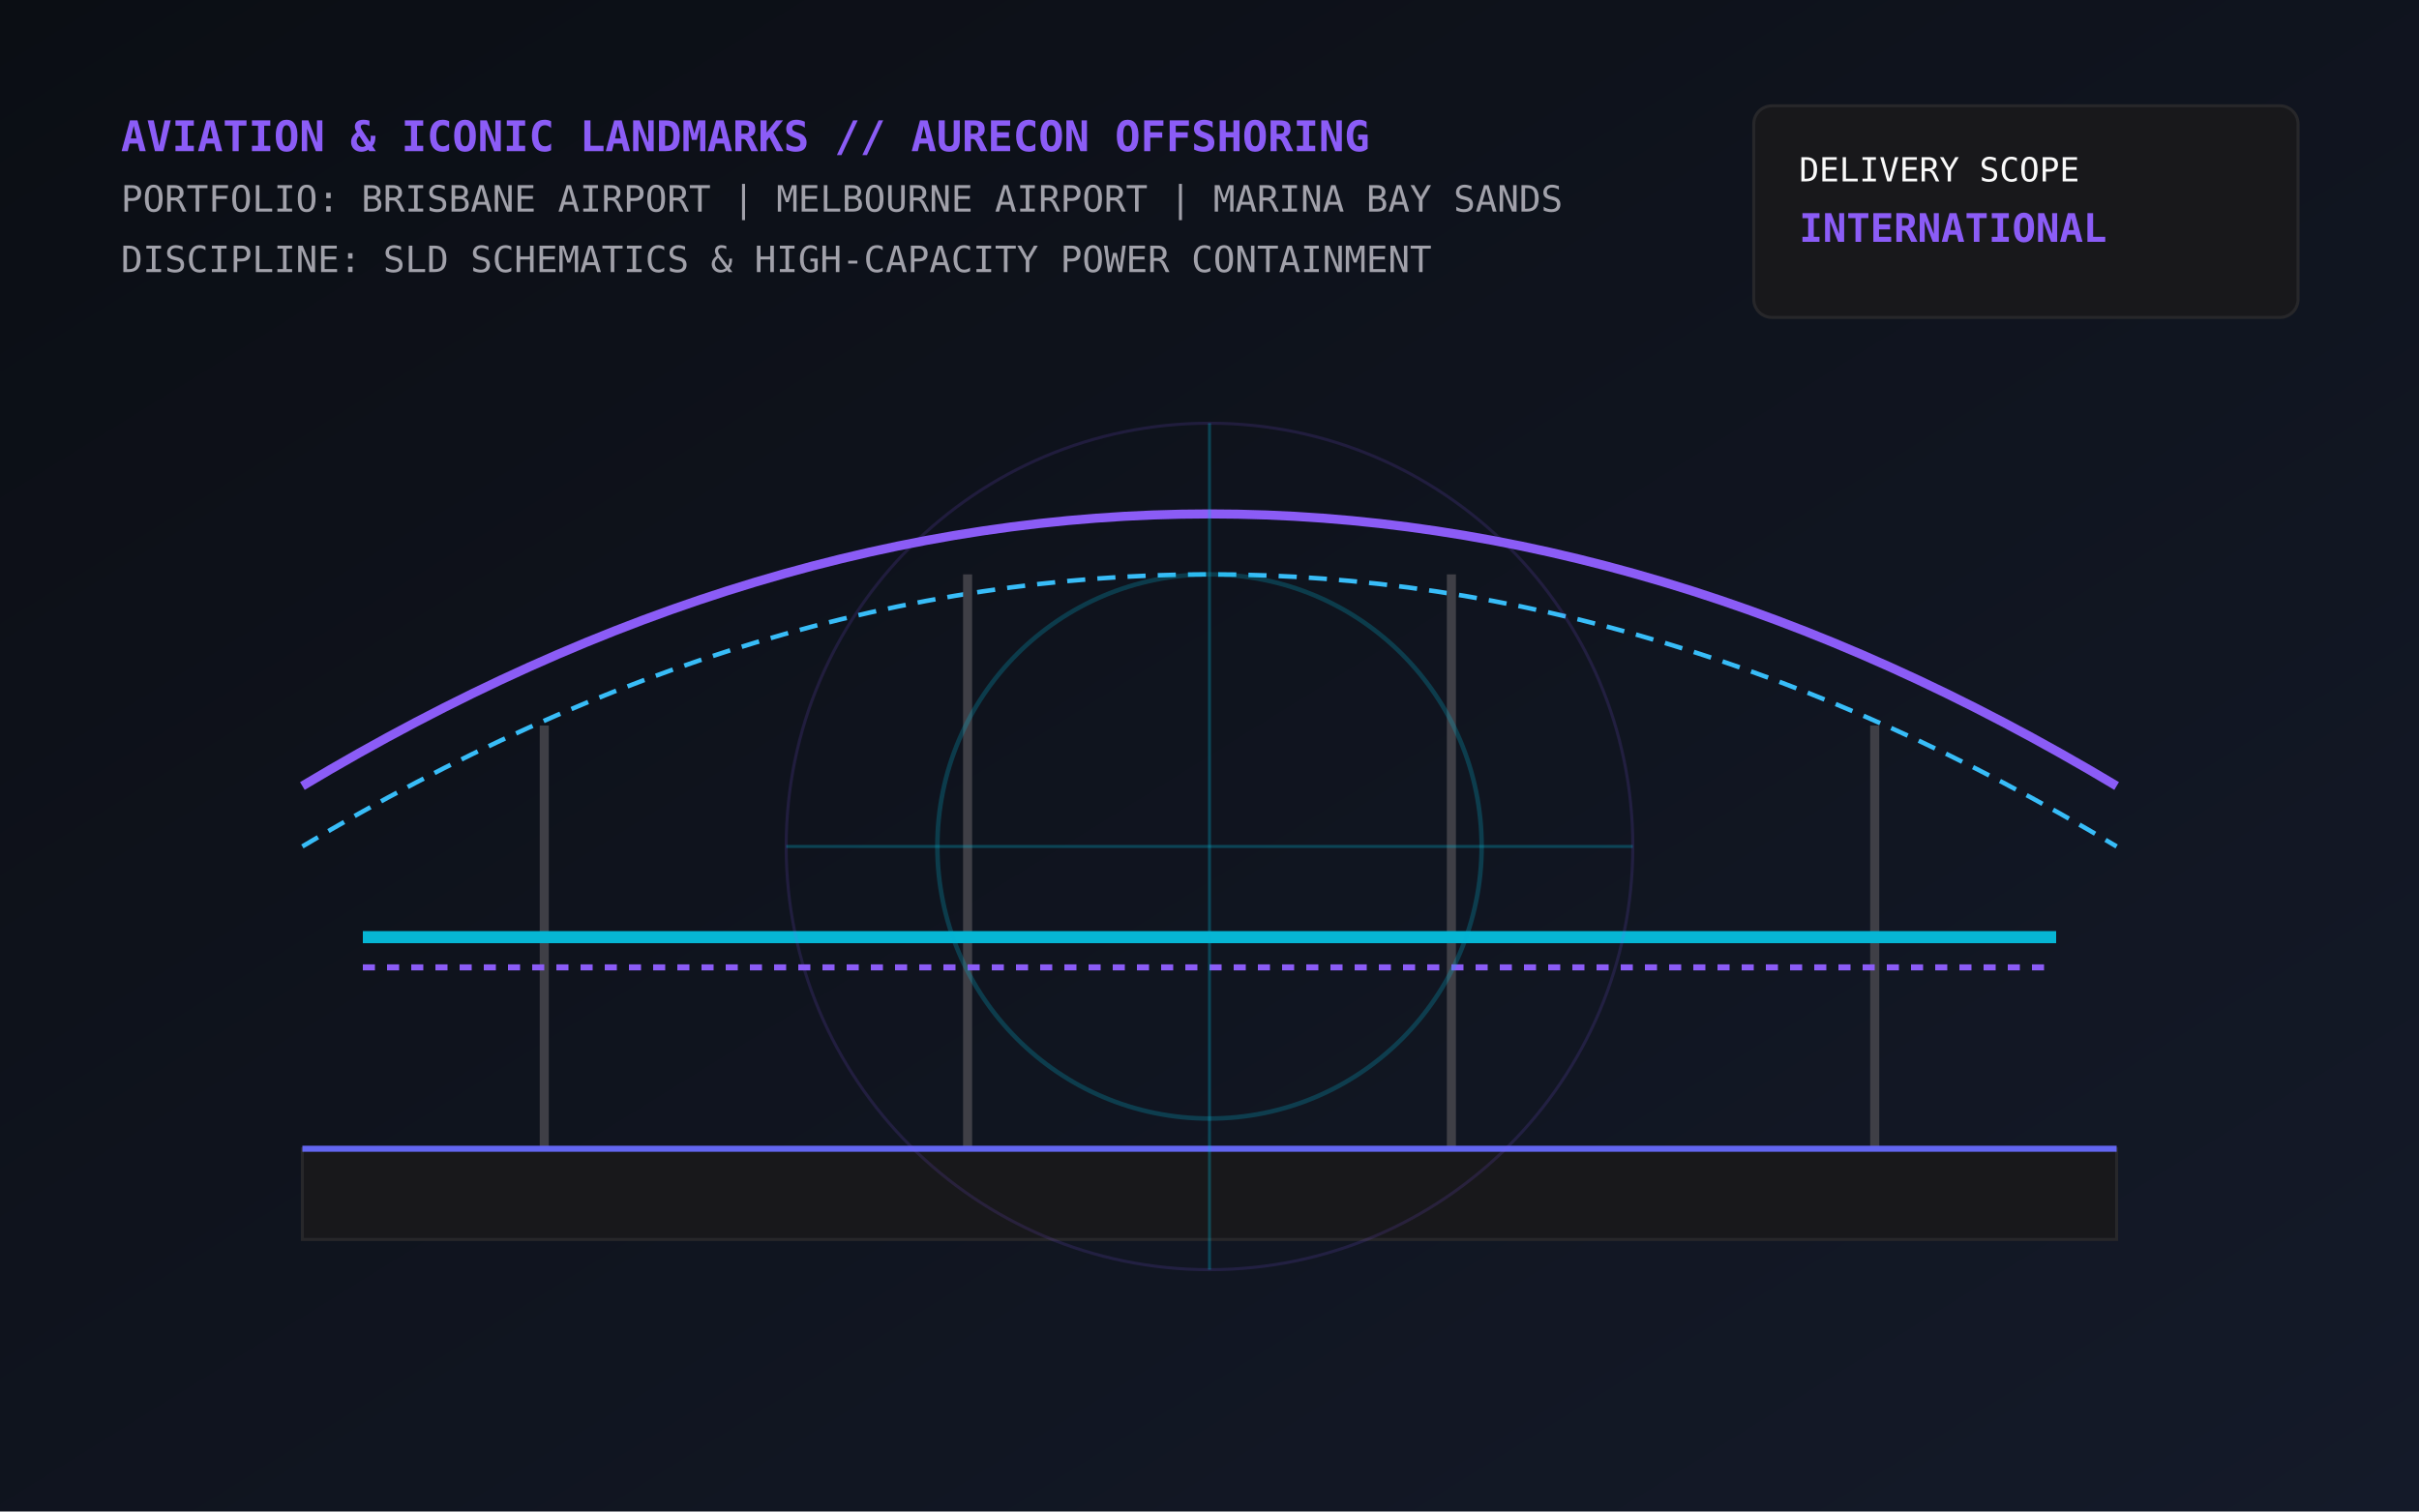
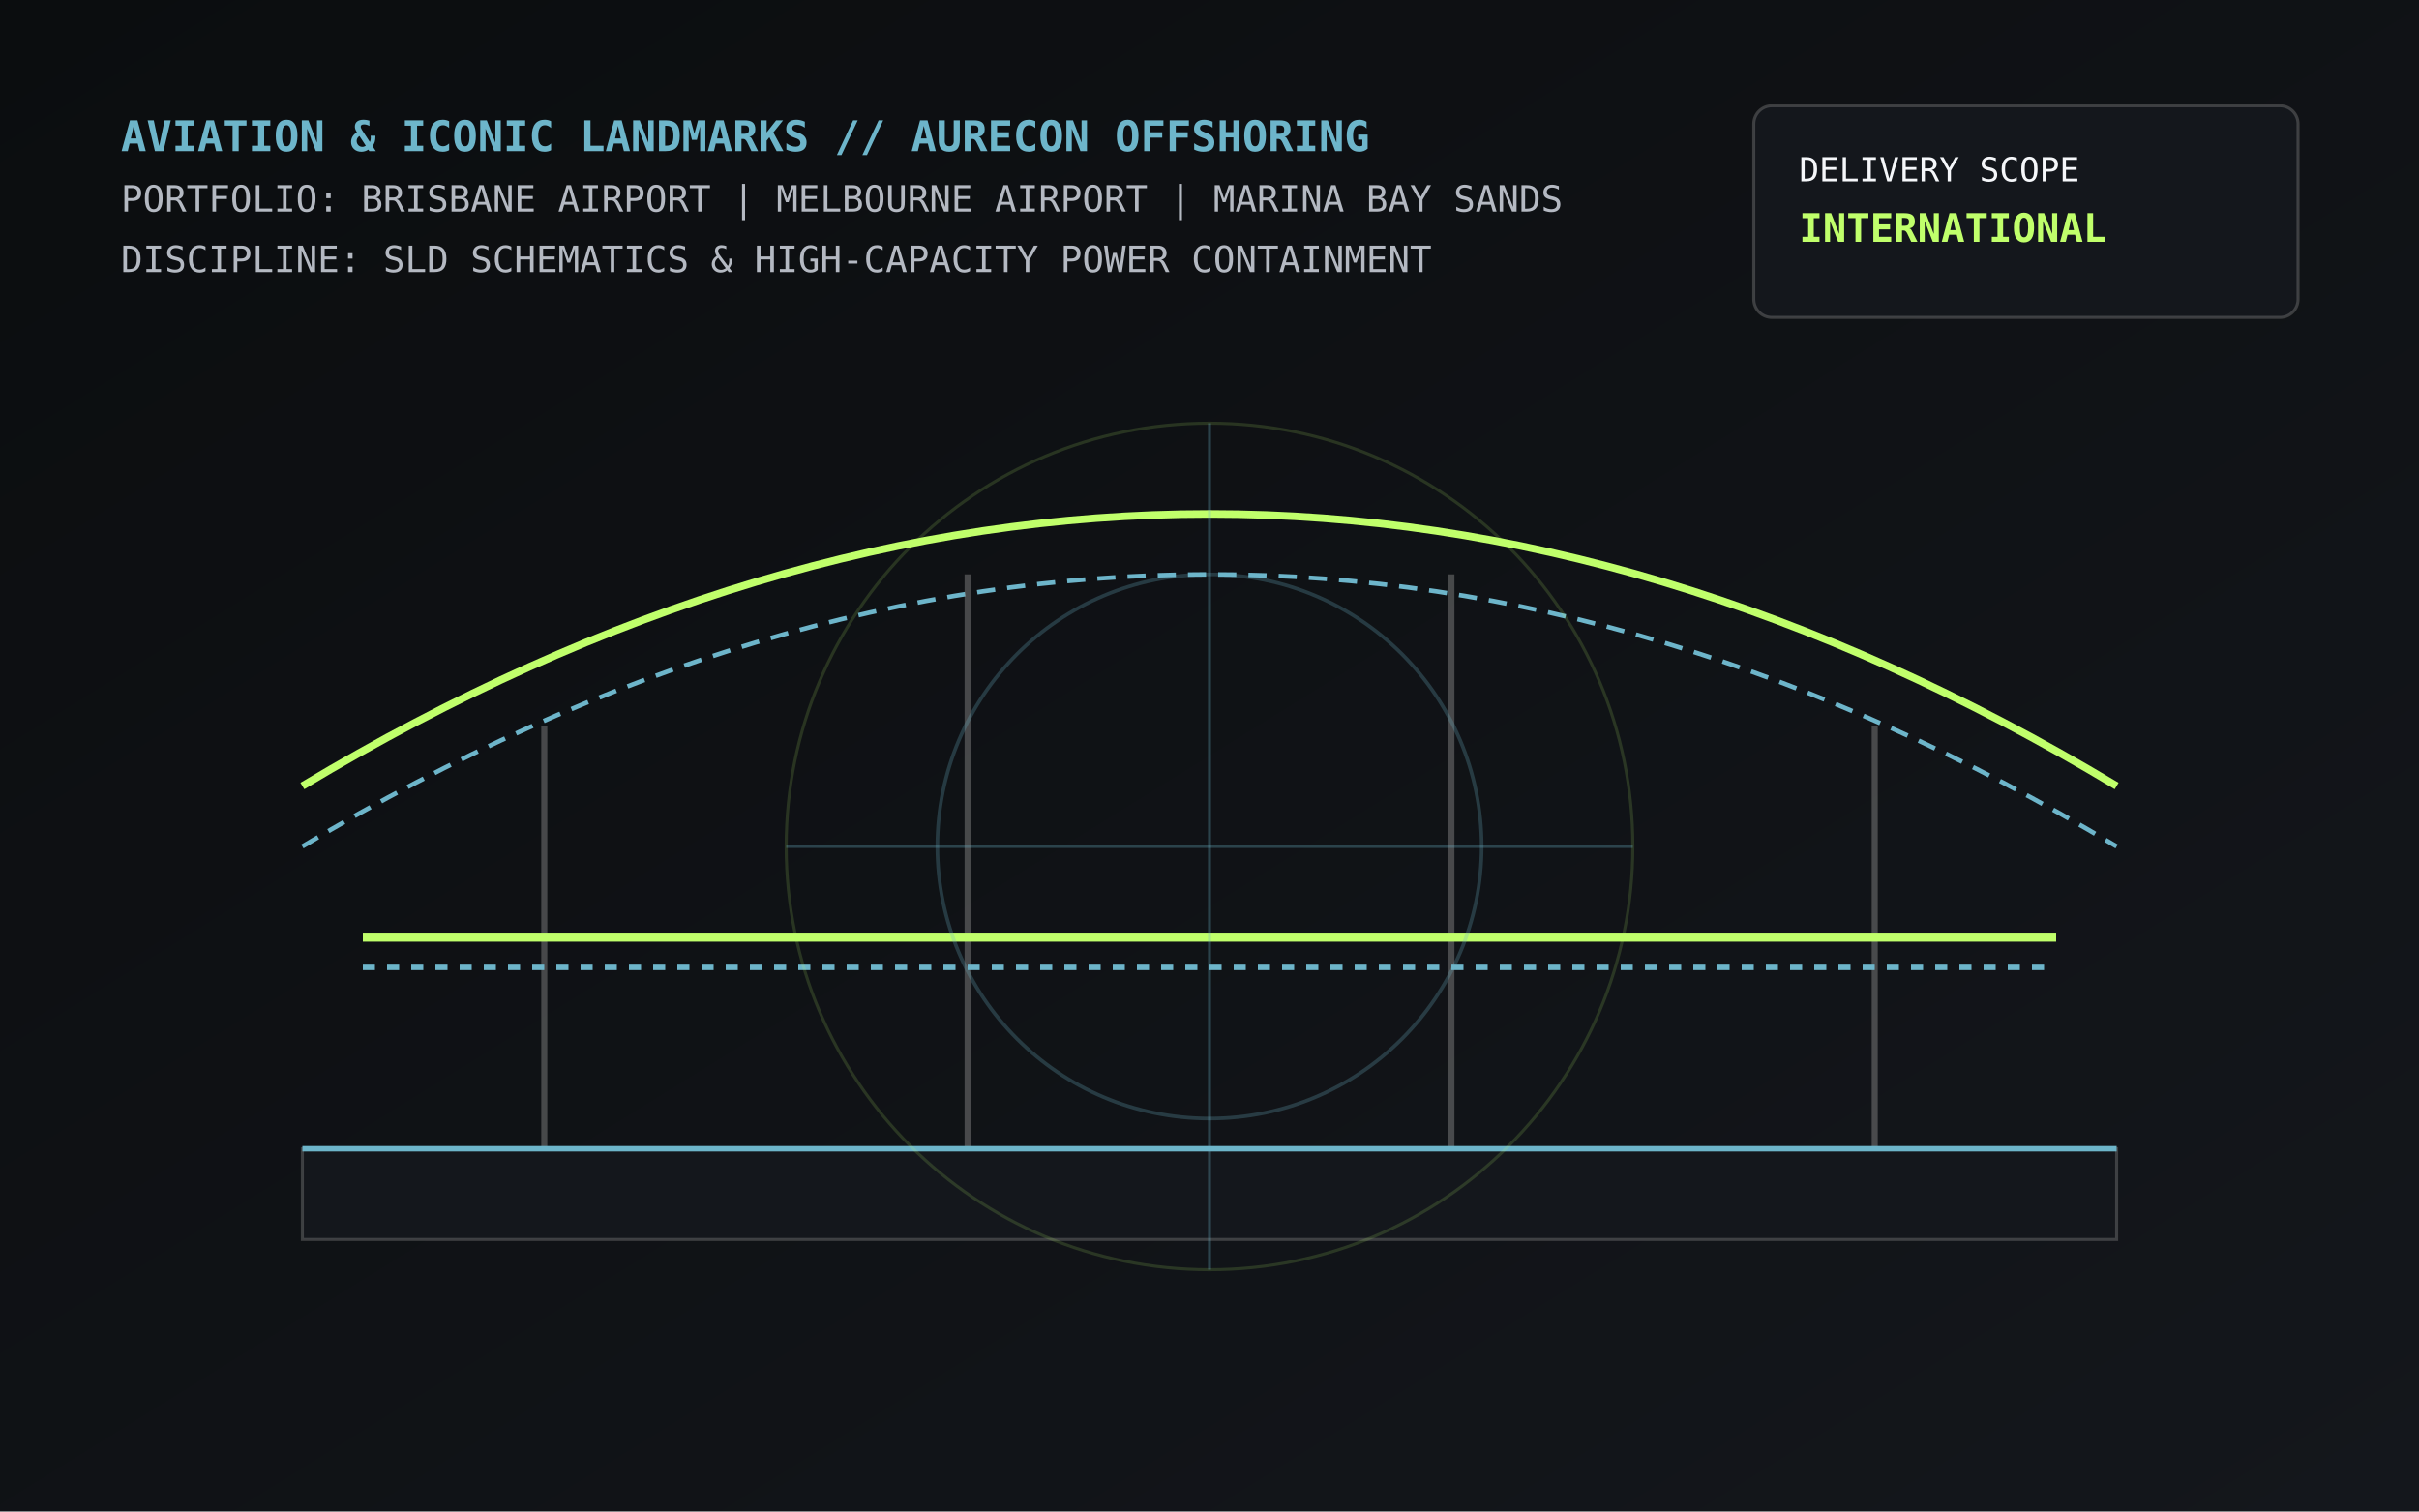
<svg xmlns="http://www.w3.org/2000/svg" viewBox="0 0 800 500" width="100%" height="100%">
  <defs>
    <linearGradient id="airBg" x1="0%" y1="0%" x2="100%" y2="100%">
-       <stop offset="0%" stop-color="#0b0e14" />
-       <stop offset="100%" stop-color="#141a29" />
+       <stop offset="0%" stop-color="#0B0D0F" />
+       <stop offset="100%" stop-color="#14171C" />
    </linearGradient>
  </defs>
  <rect width="800" height="500" fill="url(#airBg)" />
  <g transform="translate(100, 100)">
-     <path d="M 0 160 Q 300 -20 600 160" fill="none" stroke="#8B5CF6" stroke-width="3" />
-     <path d="M 0 180 Q 300 0 600 180" fill="none" stroke="#38BDF8" stroke-width="1.5" stroke-dasharray="6,4" />
-     <line x1="80" y1="140" x2="80" y2="280" stroke="#3f3f46" stroke-width="3" />
-     <line x1="220" y1="90" x2="220" y2="280" stroke="#3f3f46" stroke-width="3" />
-     <line x1="380" y1="90" x2="380" y2="280" stroke="#3f3f46" stroke-width="3" />
-     <line x1="520" y1="140" x2="520" y2="280" stroke="#3f3f46" stroke-width="3" />
-     <line x1="20" y1="210" x2="580" y2="210" stroke="#06B6D4" stroke-width="4" />
-     <line x1="20" y1="220" x2="580" y2="220" stroke="#8B5CF6" stroke-width="2" stroke-dasharray="4,4" />
-     <rect x="0" y="280" width="600" height="30" fill="#18181b" stroke="#27272a" />
-     <line x1="0" y1="280" x2="600" y2="280" stroke="#6366f1" stroke-width="2" />
-     <circle cx="300" cy="180" r="90" fill="none" stroke="#06B6D4" stroke-opacity="0.25" stroke-width="1.5" />
-     <circle cx="300" cy="180" r="140" fill="none" stroke="#8B5CF6" stroke-opacity="0.15" stroke-width="1" />
-     <line x1="160" y1="180" x2="440" y2="180" stroke="#06B6D4" stroke-opacity="0.3" />
-     <line x1="300" y1="40" x2="300" y2="320" stroke="#06B6D4" stroke-opacity="0.3" />
+     <path d="M 0 160 Q 300 -20 600 160" fill="none" stroke="#C0FF6B" stroke-width="2.5" />
+     <path d="M 0 180 Q 300 0 600 180" fill="none" stroke="#6DB5CA" stroke-width="1.5" stroke-dasharray="6,4" />
+     <line x1="80" y1="140" x2="80" y2="280" stroke="#808080" stroke-width="2" stroke-opacity="0.5" />
+     <line x1="220" y1="90" x2="220" y2="280" stroke="#808080" stroke-width="2" stroke-opacity="0.5" />
+     <line x1="380" y1="90" x2="380" y2="280" stroke="#808080" stroke-width="2" stroke-opacity="0.5" />
+     <line x1="520" y1="140" x2="520" y2="280" stroke="#808080" stroke-width="2" stroke-opacity="0.5" />
+     <line x1="20" y1="210" x2="580" y2="210" stroke="#C0FF6B" stroke-width="3" />
+     <line x1="20" y1="220" x2="580" y2="220" stroke="#6DB5CA" stroke-width="1.8" stroke-dasharray="4,4" />
+     <rect x="0" y="280" width="600" height="30" fill="#14171C" stroke="#808080" stroke-width="1" stroke-opacity="0.4" />
+     <line x1="0" y1="280" x2="600" y2="280" stroke="#6DB5CA" stroke-width="1.8" />
+     <circle cx="300" cy="180" r="90" fill="none" stroke="#6DB5CA" stroke-opacity="0.25" stroke-width="1.2" />
+     <circle cx="300" cy="180" r="140" fill="none" stroke="#C0FF6B" stroke-opacity="0.15" stroke-width="1" />
+     <line x1="160" y1="180" x2="440" y2="180" stroke="#6DB5CA" stroke-opacity="0.3" />
+     <line x1="300" y1="40" x2="300" y2="320" stroke="#6DB5CA" stroke-opacity="0.3" />
  </g>
-   <g font-family="'Space Grotesk', monospace" font-size="12" fill="#A1A1AA">
-     <text x="40" y="50" fill="#8B5CF6" font-weight="bold" font-size="14">AVIATION &amp; ICONIC LANDMARKS // AURECON OFFSHORING</text>
+   <g font-family="'Space Grotesk', monospace" font-size="12" fill="#B4B9C2">
+     <text x="40" y="50" fill="#6DB5CA" font-weight="bold" font-size="14">AVIATION &amp; ICONIC LANDMARKS // AURECON OFFSHORING</text>
    <text x="40" y="70">PORTFOLIO: BRISBANE AIRPORT | MELBOURNE AIRPORT | MARINA BAY SANDS</text>
    <text x="40" y="90">DISCIPLINE: SLD SCHEMATICS &amp; HIGH-CAPACITY POWER CONTAINMENT</text>
-     <rect x="580" y="35" width="180" height="70" rx="6" fill="#18181b" stroke="#27272a" />
-     <text x="595" y="60" fill="#FAFAFA" font-size="11">DELIVERY SCOPE</text>
-     <text x="595" y="80" fill="#8B5CF6" font-weight="bold" font-size="13">INTERNATIONAL</text>
+     <rect x="580" y="35" width="180" height="70" rx="6" fill="#14171C" stroke="#808080" stroke-opacity="0.4" />
+     <text x="595" y="60" fill="#F5F7FA" font-size="11">DELIVERY SCOPE</text>
+     <text x="595" y="80" fill="#C0FF6B" font-weight="bold" font-size="13">INTERNATIONAL</text>
  </g>
</svg>
